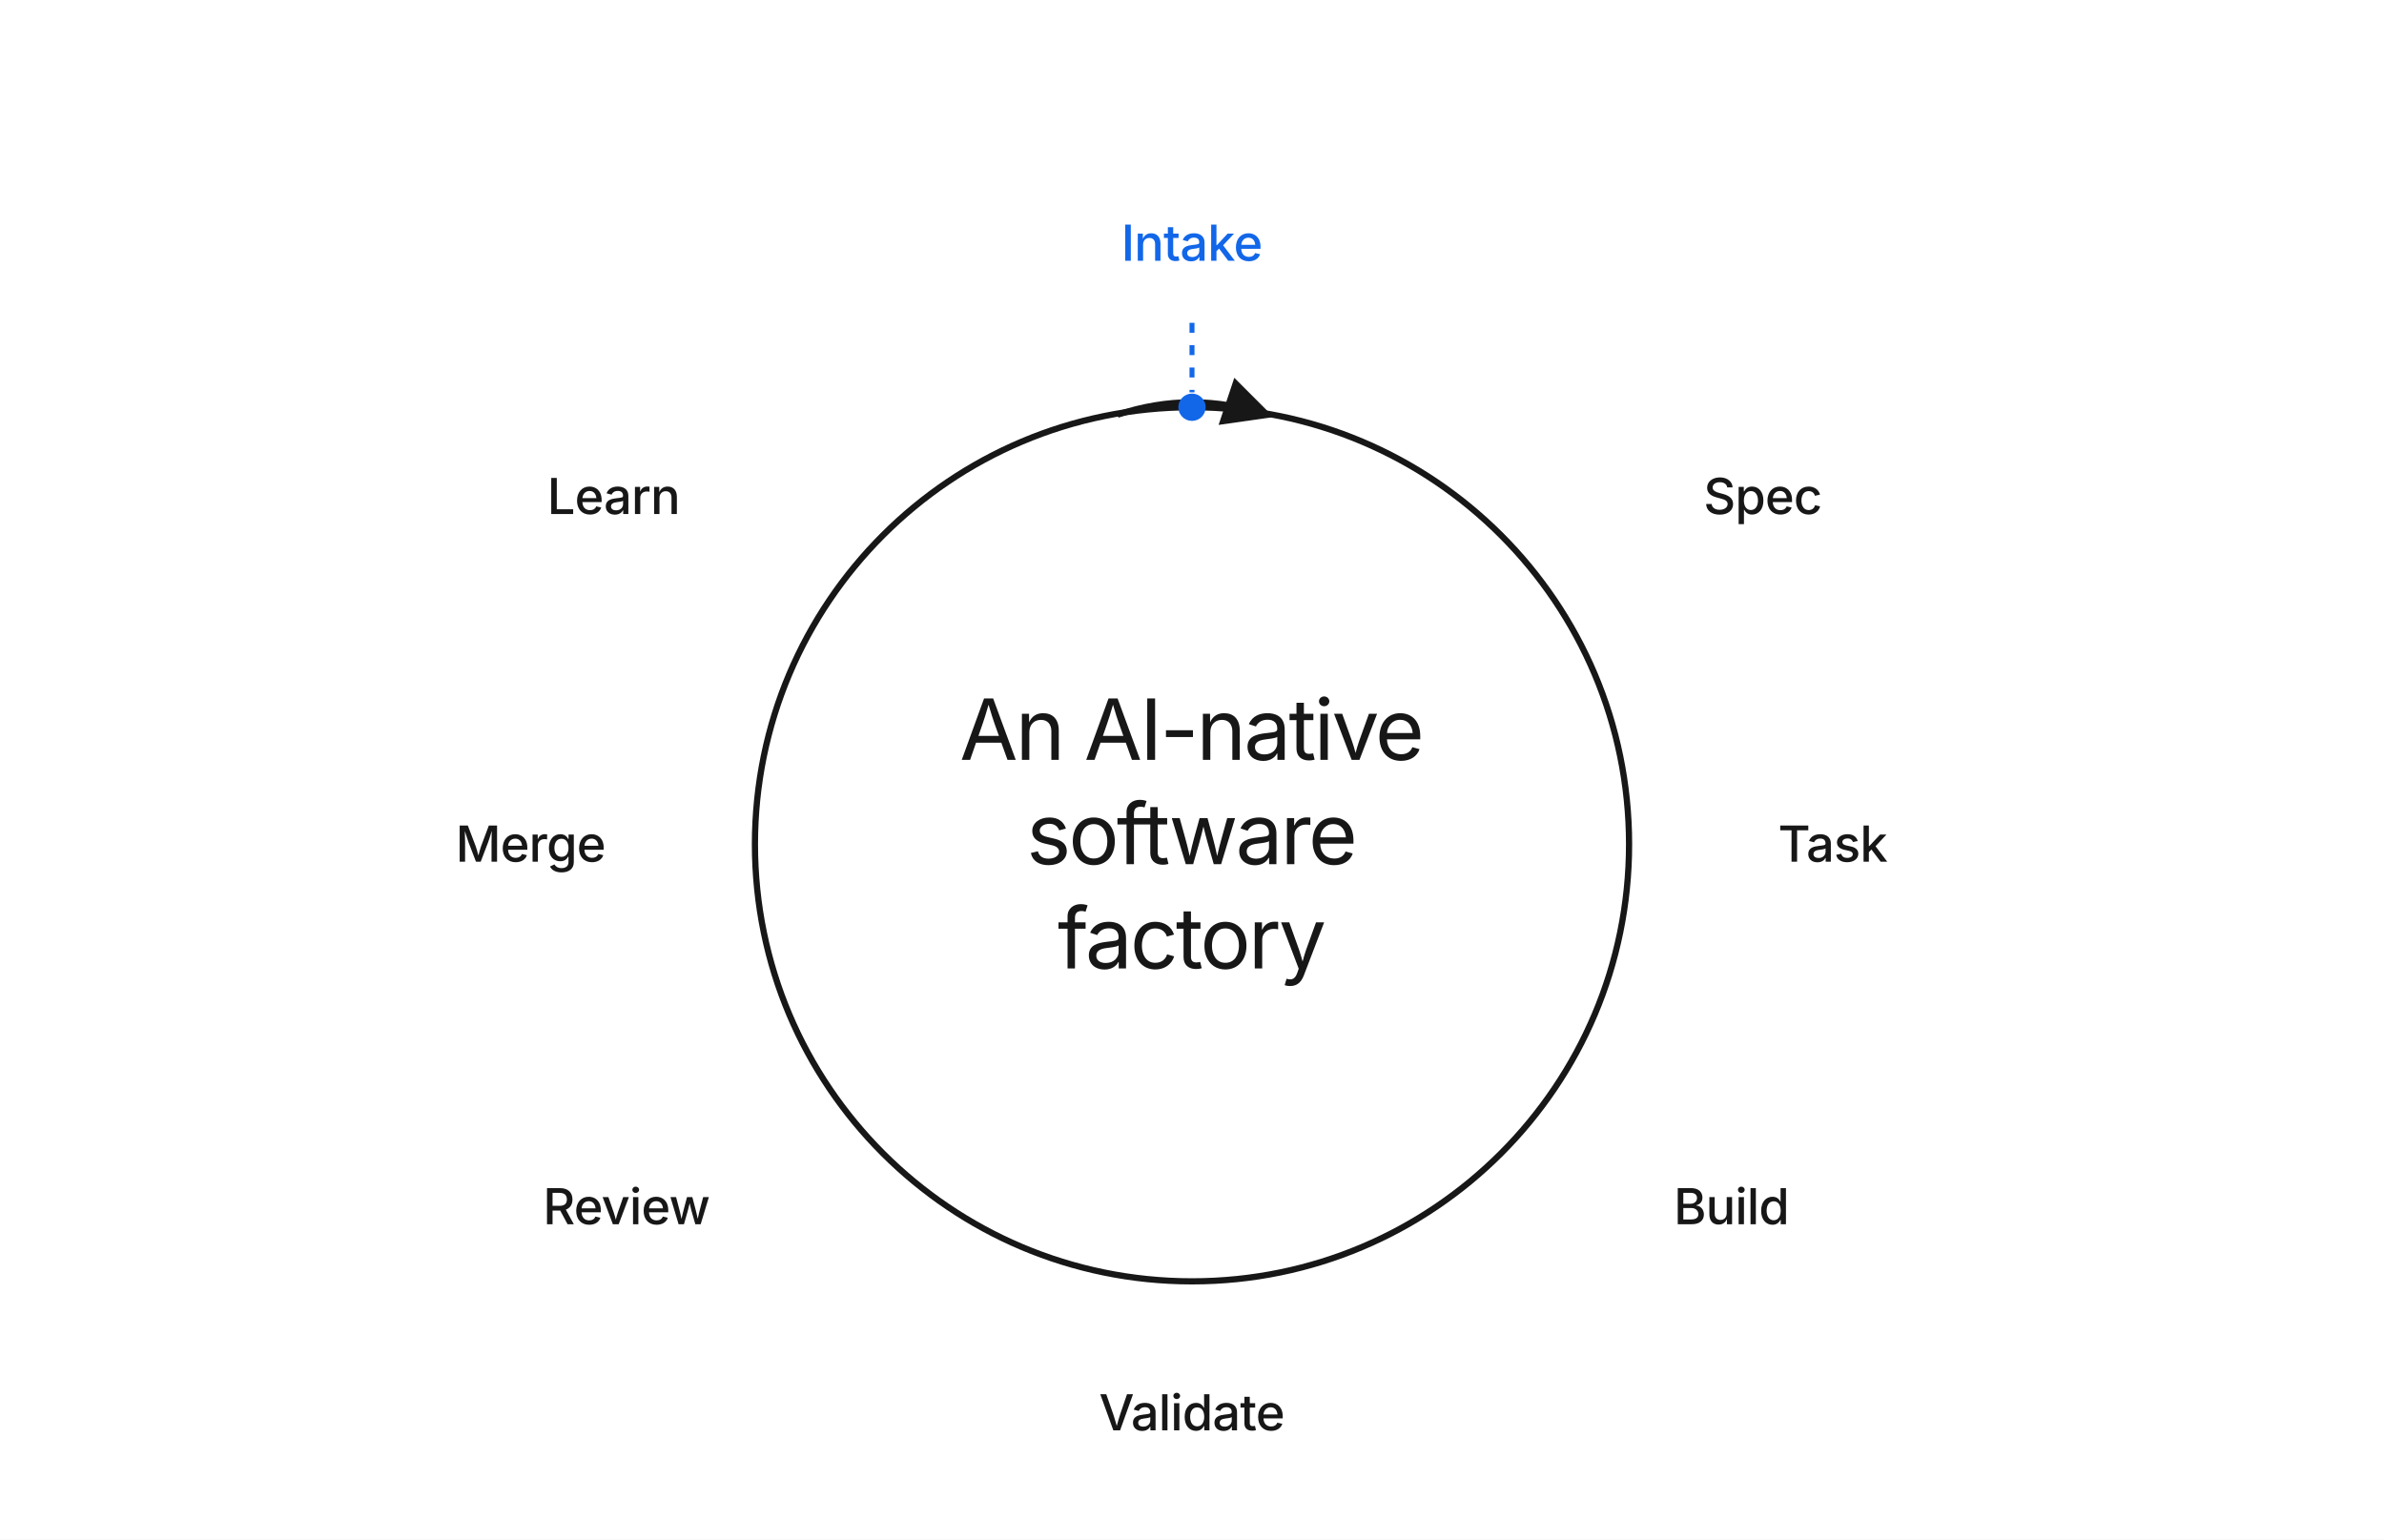
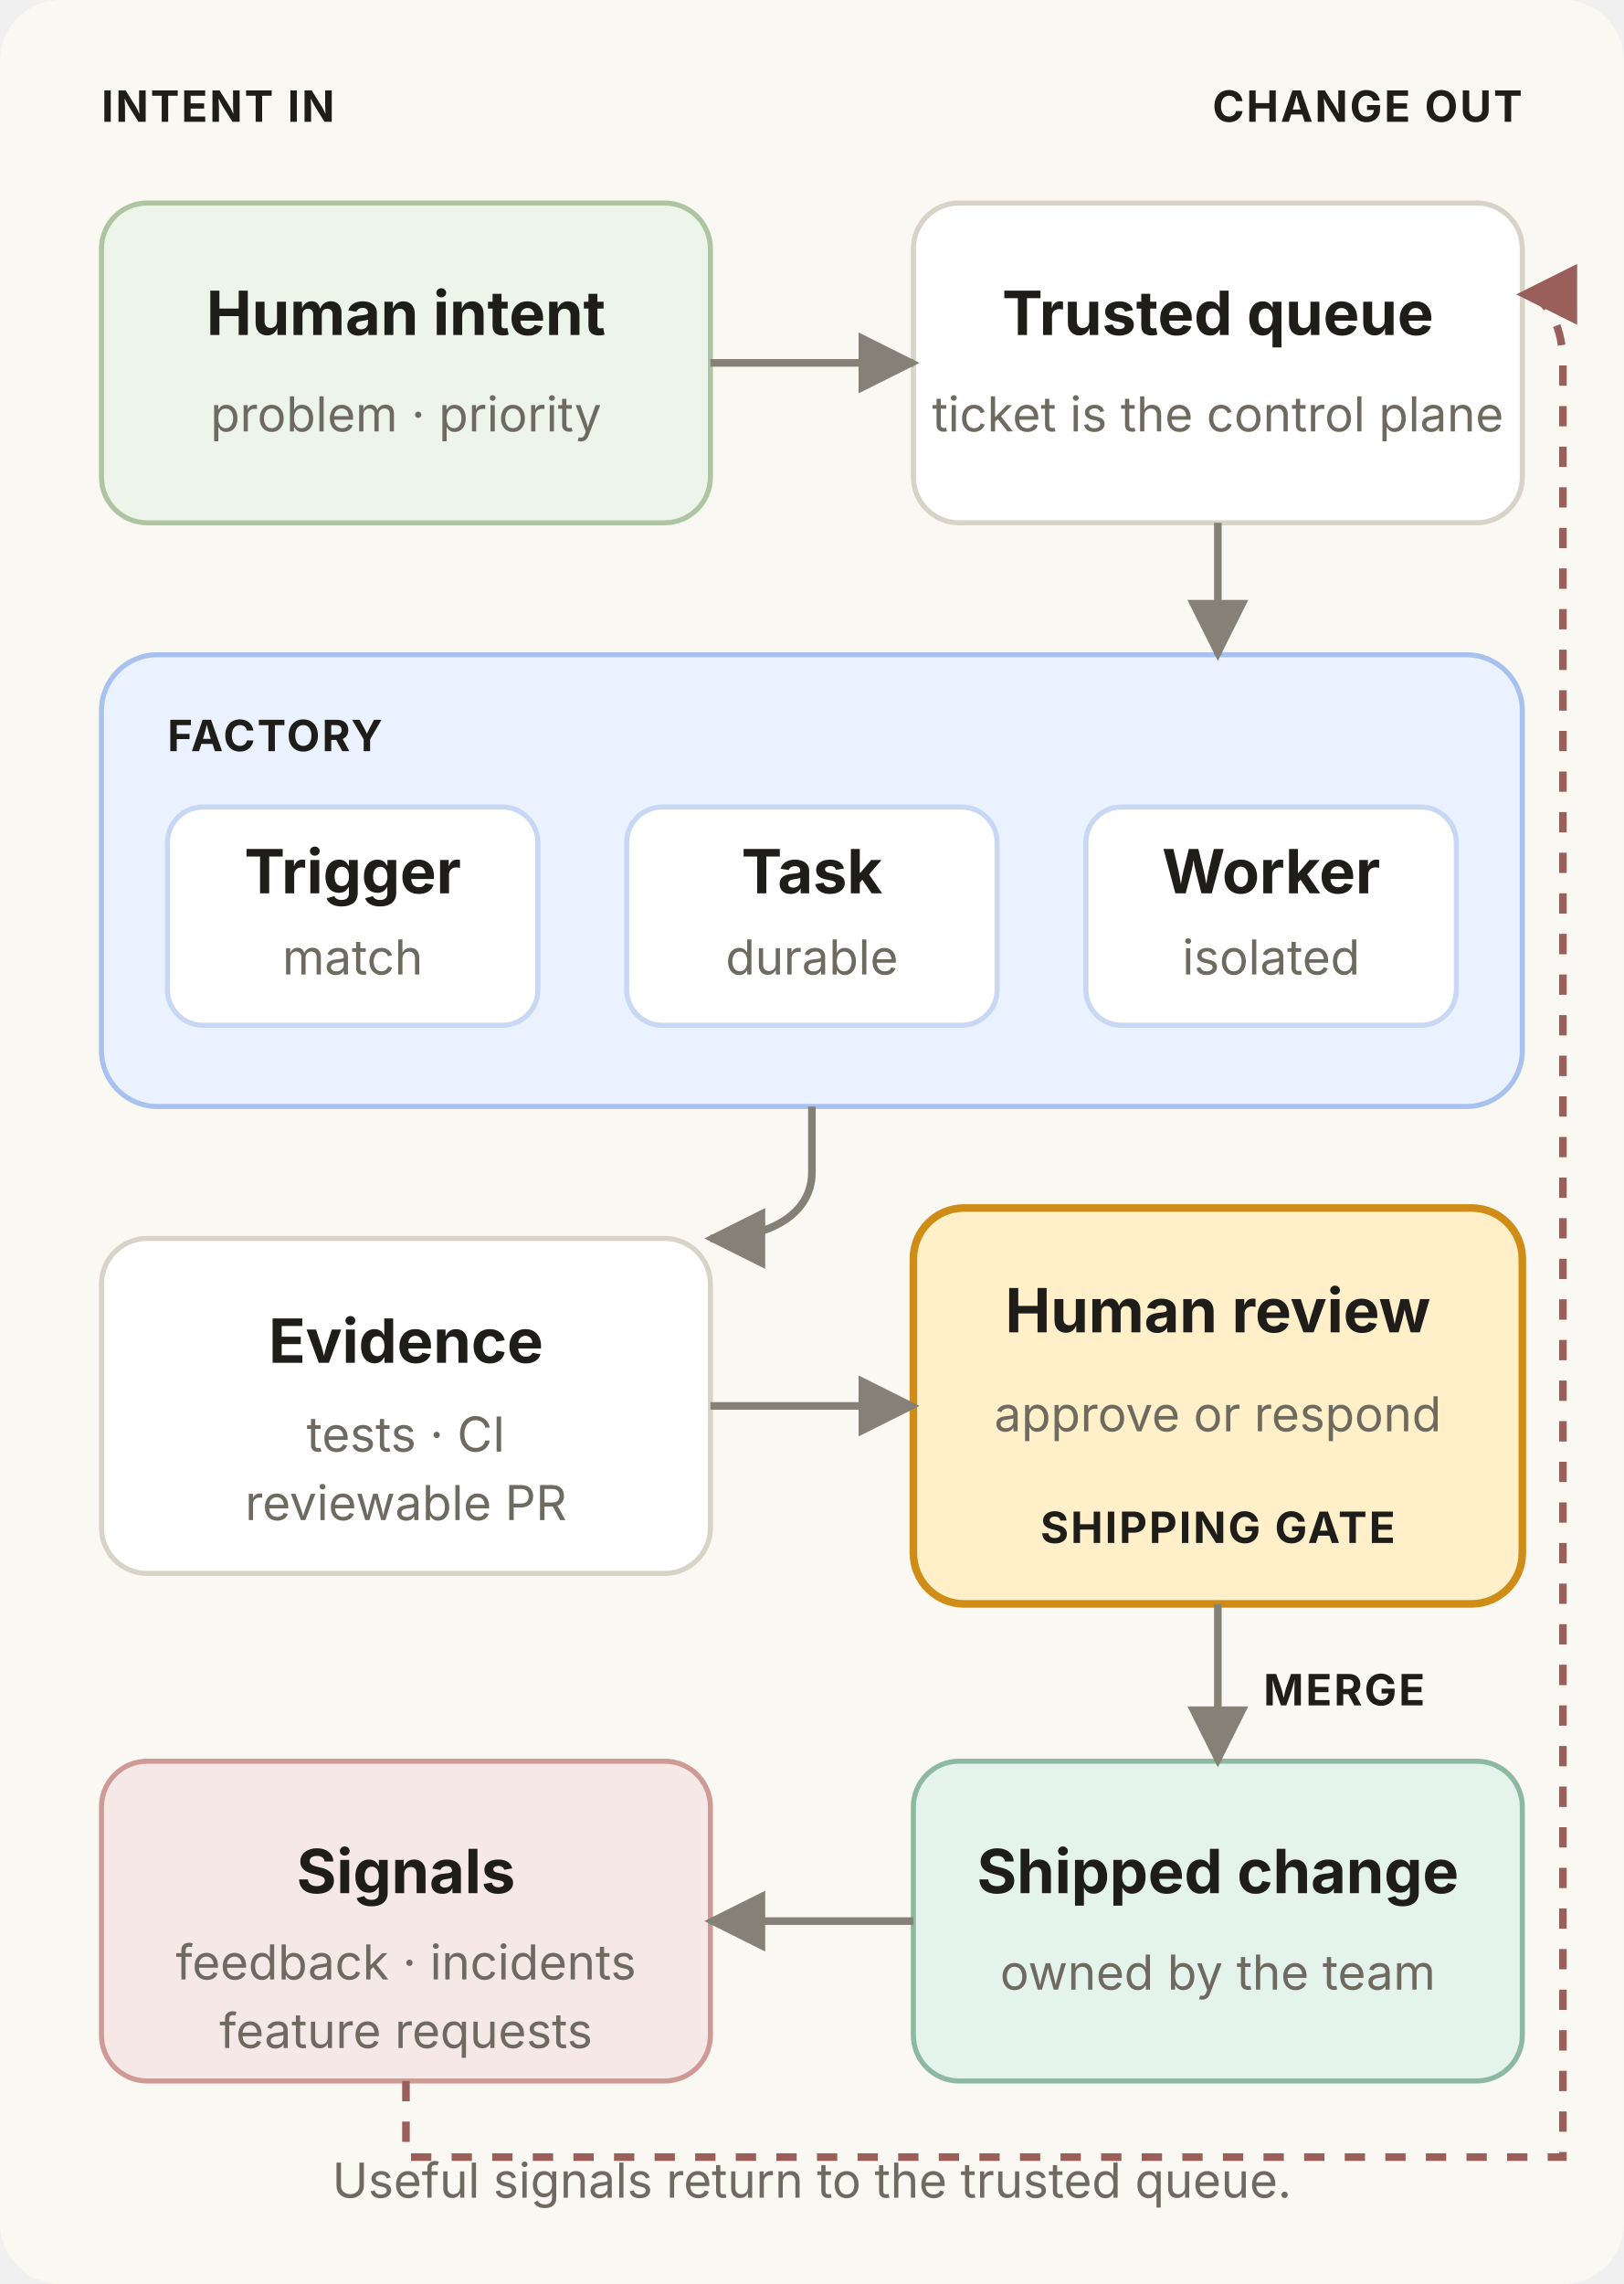
- <svg xmlns="http://www.w3.org/2000/svg" width="960" height="620" viewBox="0 0 960 620" role="img" aria-labelledby="title desc">
+ <svg xmlns="http://www.w3.org/2000/svg" width="640" height="900" viewBox="0 0 640 900" role="img" aria-labelledby="title desc">
  <defs>
-     <marker id="arrow" viewBox="0 0 10 10" refX="8.5" refY="5" markerWidth="8" markerHeight="8" orient="auto">
-       <path d="M0 0 10 5 0 10z" fill="#171717" />
+     <marker id="arrow" viewBox="0 0 10 10" refX="9" refY="5" markerWidth="8" markerHeight="8" orient="auto">
+       <path d="M0 0 10 5 0 10z" fill="#858176" />
+     </marker>
+     <marker id="feedback-arrow" viewBox="0 0 10 10" refX="9" refY="5" markerWidth="8" markerHeight="8" orient="auto">
+       <path d="M0 0 10 5 0 10z" fill="#9b5f5b" />
    </marker>
    <style>
-       .text{font-family:Inter,ui-sans-serif,system-ui,-apple-system,"Segoe UI",sans-serif;fill:#171717}
-       .stage{font-size:20px;font-weight:450;letter-spacing:-.25px}
-       .center{font-size:34px;font-weight:400;letter-spacing:-1px}
+       .text{font-family:Inter,ui-sans-serif,system-ui,-apple-system,"Segoe UI",sans-serif;fill:#1e1d1a}
+       .label{font-size:24px;font-weight:700}
+       .detail{font-size:19px;fill:#6f6a60}
+       .caption{font-size:17px;font-weight:700;letter-spacing:.8px}
+       .box{fill:#fff;stroke:#d8d3c7;stroke-width:2}
+       .flow{fill:none;stroke:#858176;stroke-width:3;marker-end:url(#arrow)}
+       .feedback{fill:none;stroke:#9b5f5b;stroke-width:3;stroke-dasharray:8 8;marker-end:url(#feedback-arrow)}
    </style>
  </defs>
-   <rect width="960" height="620" fill="#fff" />
-   <circle cx="480" cy="340" r="176" fill="none" stroke="#171717" stroke-width="2.5" />
-   <path d="M450 167Q480 157 510 167" fill="none" stroke="#171717" stroke-width="2.5" marker-end="url(#arrow)" />
-   <circle cx="480" cy="164" r="5.5" fill="#1267e9" />
-   <path d="M480 130v28" fill="none" stroke="#1267e9" stroke-width="2" stroke-dasharray="4 5" />
-   <g class="text stage">
-     <text x="480" y="105" text-anchor="middle" fill="#1267e9">Intake</text>
-     <text x="686" y="207">Spec</text>
-     <text x="716" y="347">Task</text>
-     <text x="674" y="493">Build</text>
-     <text x="480" y="576" text-anchor="middle">Validate</text>
-     <text x="286" y="493" text-anchor="end">Review</text>
-     <text x="244" y="347" text-anchor="end">Merge</text>
-     <text x="274" y="207" text-anchor="end">Learn</text>
-   </g>
-   <g class="text center" text-anchor="middle">
-     <text x="480" y="306">An AI-native</text>
-     <text x="480" y="348">software</text>
-     <text x="480" y="390">factory</text>
-   </g>
+   <rect width="640" height="900" rx="24" fill="#faf8f2" />
+   <text class="text caption" x="40" y="48" fill="#777166">INTENT IN</text>
+   <text class="text caption" x="600" y="48" text-anchor="end" fill="#777166">CHANGE OUT</text>
+   <rect x="40" y="80" width="240" height="126" rx="18" fill="#edf4e9" stroke="#aec5a3" stroke-width="2" />
+   <text class="text label" x="160" y="132" text-anchor="middle">Human intent</text>
+   <text class="text detail" x="160" y="170" text-anchor="middle">problem · priority</text>
+   <rect class="box" x="360" y="80" width="240" height="126" rx="18" />
+   <text class="text label" x="480" y="132" text-anchor="middle">Trusted queue</text>
+   <text class="text detail" x="480" y="170" text-anchor="middle">ticket is the control plane</text>
+   <path class="flow" d="M280 143H360" />
+   <rect x="40" y="258" width="560" height="178" rx="22" fill="#eaf1ff" stroke="#a9c1ee" stroke-width="2" />
+   <text class="text caption" x="66" y="296" fill="#3262b7">FACTORY</text>
+   <rect x="66" y="318" width="146" height="86" rx="14" fill="#fff" stroke="#c8d7f3" stroke-width="2" />
+   <rect x="247" y="318" width="146" height="86" rx="14" fill="#fff" stroke="#c8d7f3" stroke-width="2" />
+   <rect x="428" y="318" width="146" height="86" rx="14" fill="#fff" stroke="#c8d7f3" stroke-width="2" />
+   <text class="text label" x="139" y="352" text-anchor="middle">Trigger</text>
+   <text class="text detail" x="139" y="384" text-anchor="middle">match</text>
+   <text class="text label" x="320" y="352" text-anchor="middle">Task</text>
+   <text class="text detail" x="320" y="384" text-anchor="middle">durable</text>
+   <text class="text label" x="501" y="352" text-anchor="middle">Worker</text>
+   <text class="text detail" x="501" y="384" text-anchor="middle">isolated</text>
+   <path class="flow" d="M480 206V258" />
+   <rect class="box" x="40" y="488" width="240" height="132" rx="18" />
+   <text class="text label" x="160" y="537" text-anchor="middle">Evidence</text>
+   <text class="text detail" x="160" y="572" text-anchor="middle">tests · CI</text>
+   <text class="text detail" x="160" y="599" text-anchor="middle">reviewable PR</text>
+   <rect x="360" y="476" width="240" height="156" rx="20" fill="#fff0c9" stroke="#cf8d18" stroke-width="3" />
+   <text class="text label" x="480" y="525" text-anchor="middle">Human review</text>
+   <text class="text detail" x="480" y="564" text-anchor="middle">approve or respond</text>
+   <text class="text caption" x="480" y="608" text-anchor="middle" fill="#845100">SHIPPING GATE</text>
+   <path class="flow" d="M320 436V462C320 478 304 488 280 488" />
+   <path class="flow" d="M280 554H360" />
+   <rect x="360" y="694" width="240" height="126" rx="18" fill="#e4f3eb" stroke="#8db9a0" stroke-width="2" />
+   <text class="text label" x="480" y="746" text-anchor="middle">Shipped change</text>
+   <text class="text detail" x="480" y="784" text-anchor="middle">owned by the team</text>
+   <path class="flow" d="M480 632V694" />
+   <text class="text caption" x="498" y="672" fill="#777166">MERGE</text>
+   <rect x="40" y="694" width="240" height="126" rx="18" fill="#f6e8e6" stroke="#cf9995" stroke-width="2" />
+   <text class="text label" x="160" y="746" text-anchor="middle">Signals</text>
+   <text class="text detail" x="160" y="780" text-anchor="middle">feedback · incidents</text>
+   <text class="text detail" x="160" y="807" text-anchor="middle">feature requests</text>
+   <path class="flow" d="M360 757H280" />
+   <path class="feedback" d="M160 820V850H616V143C616 126 608 116 600 116" />
+   <text class="text detail" x="320" y="866" text-anchor="middle" fill="#9b5f5b">Useful signals return to the trusted queue.</text>
</svg>
